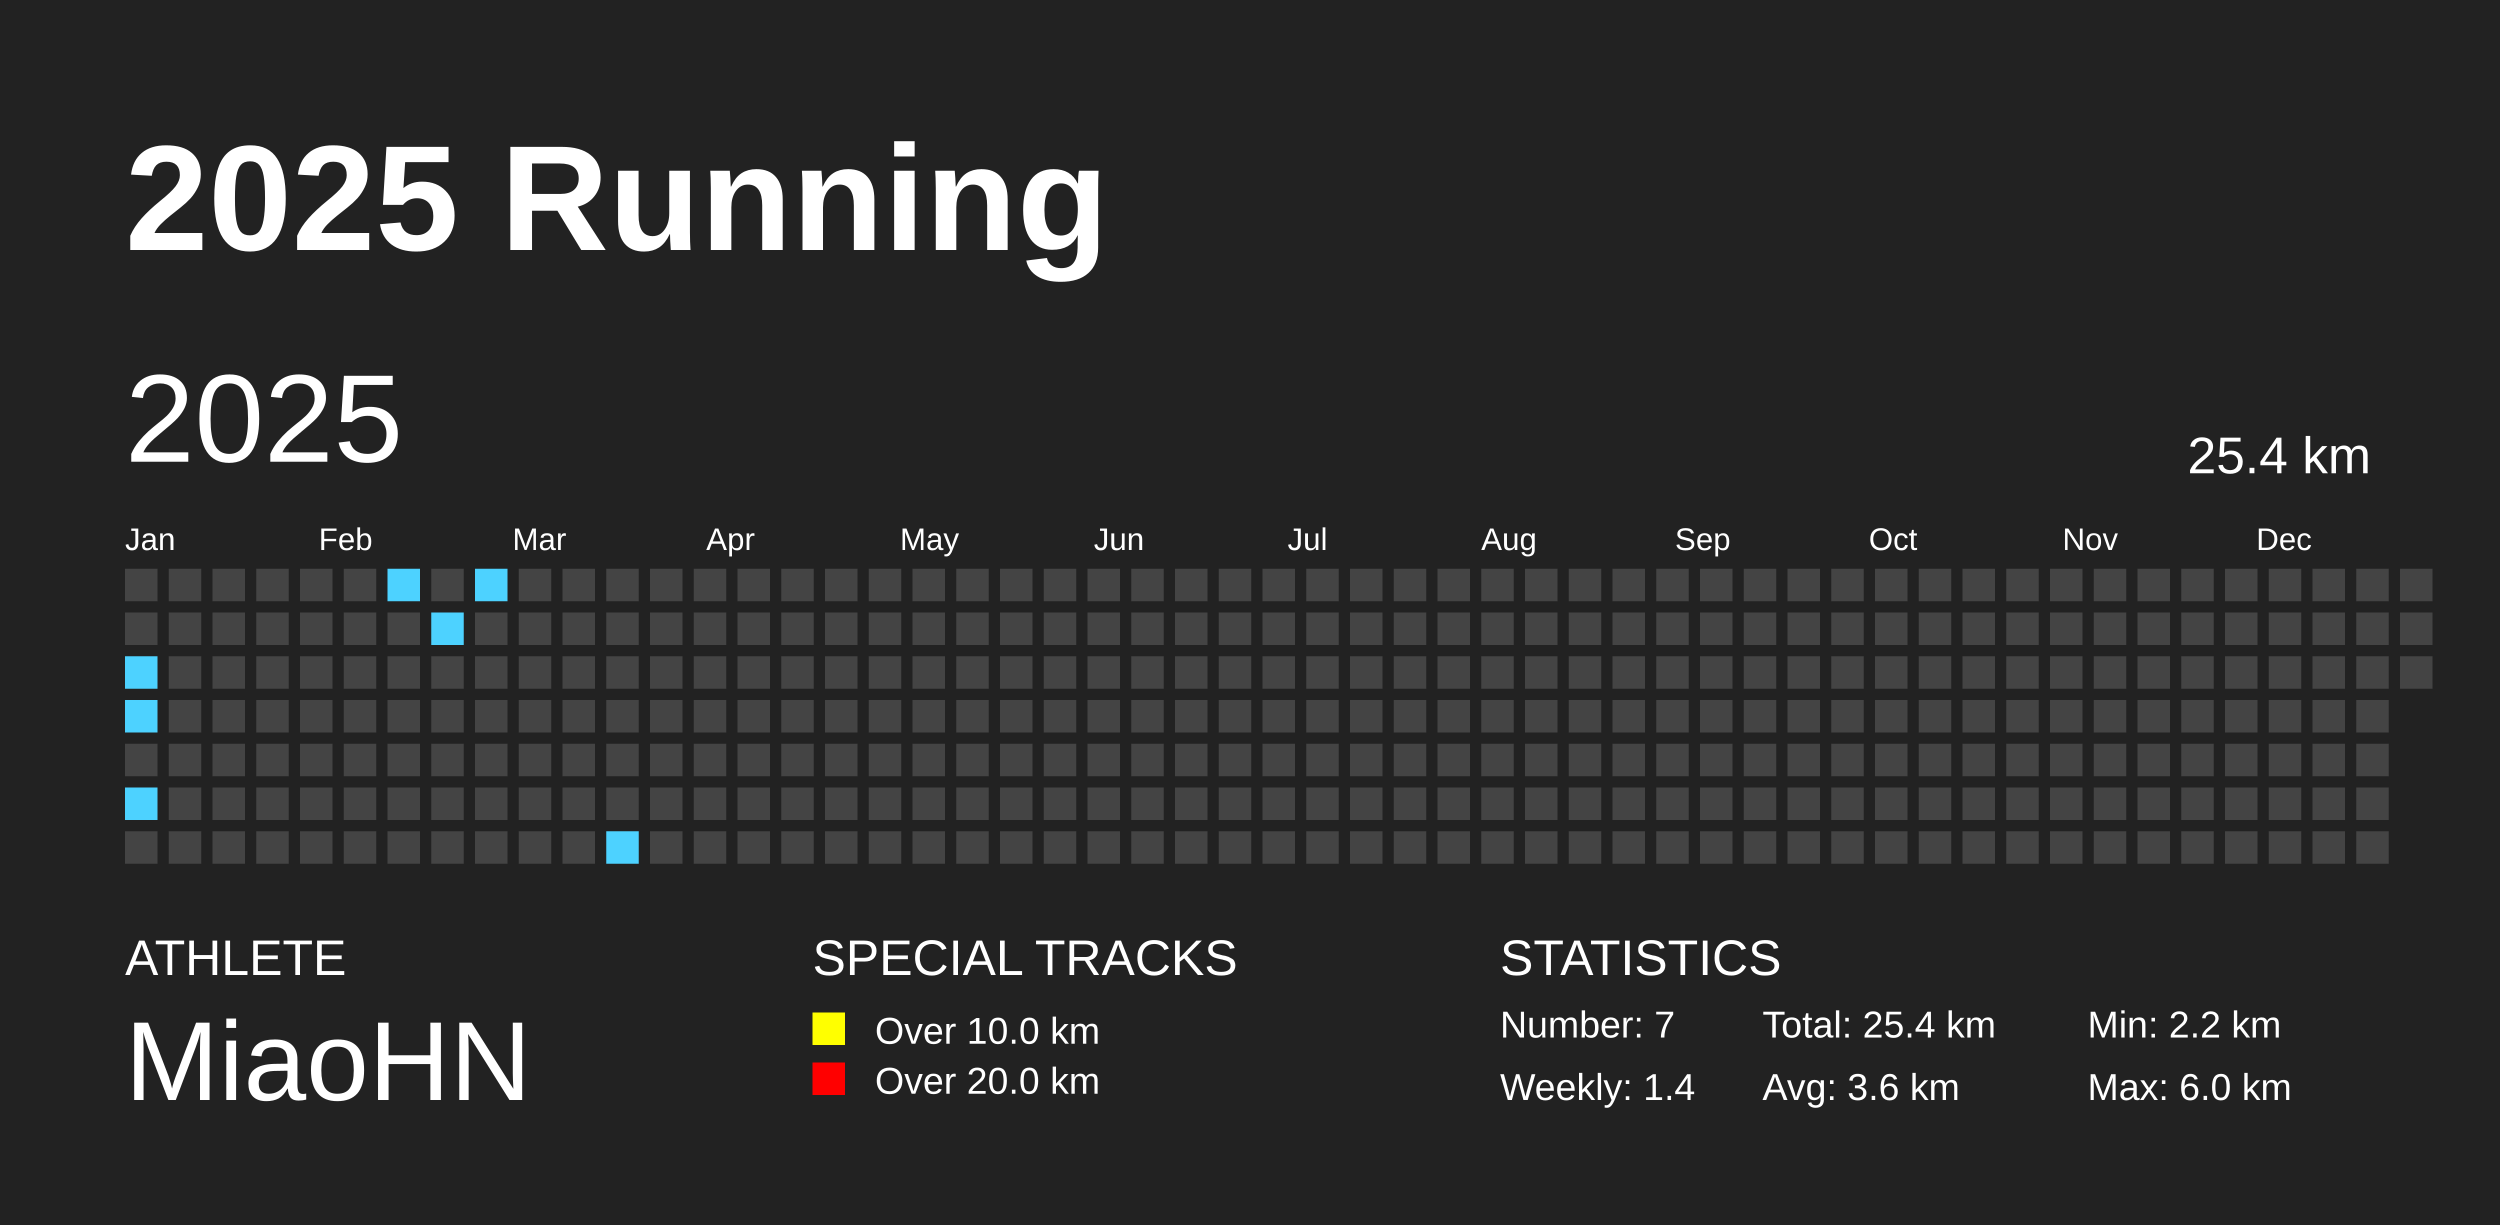
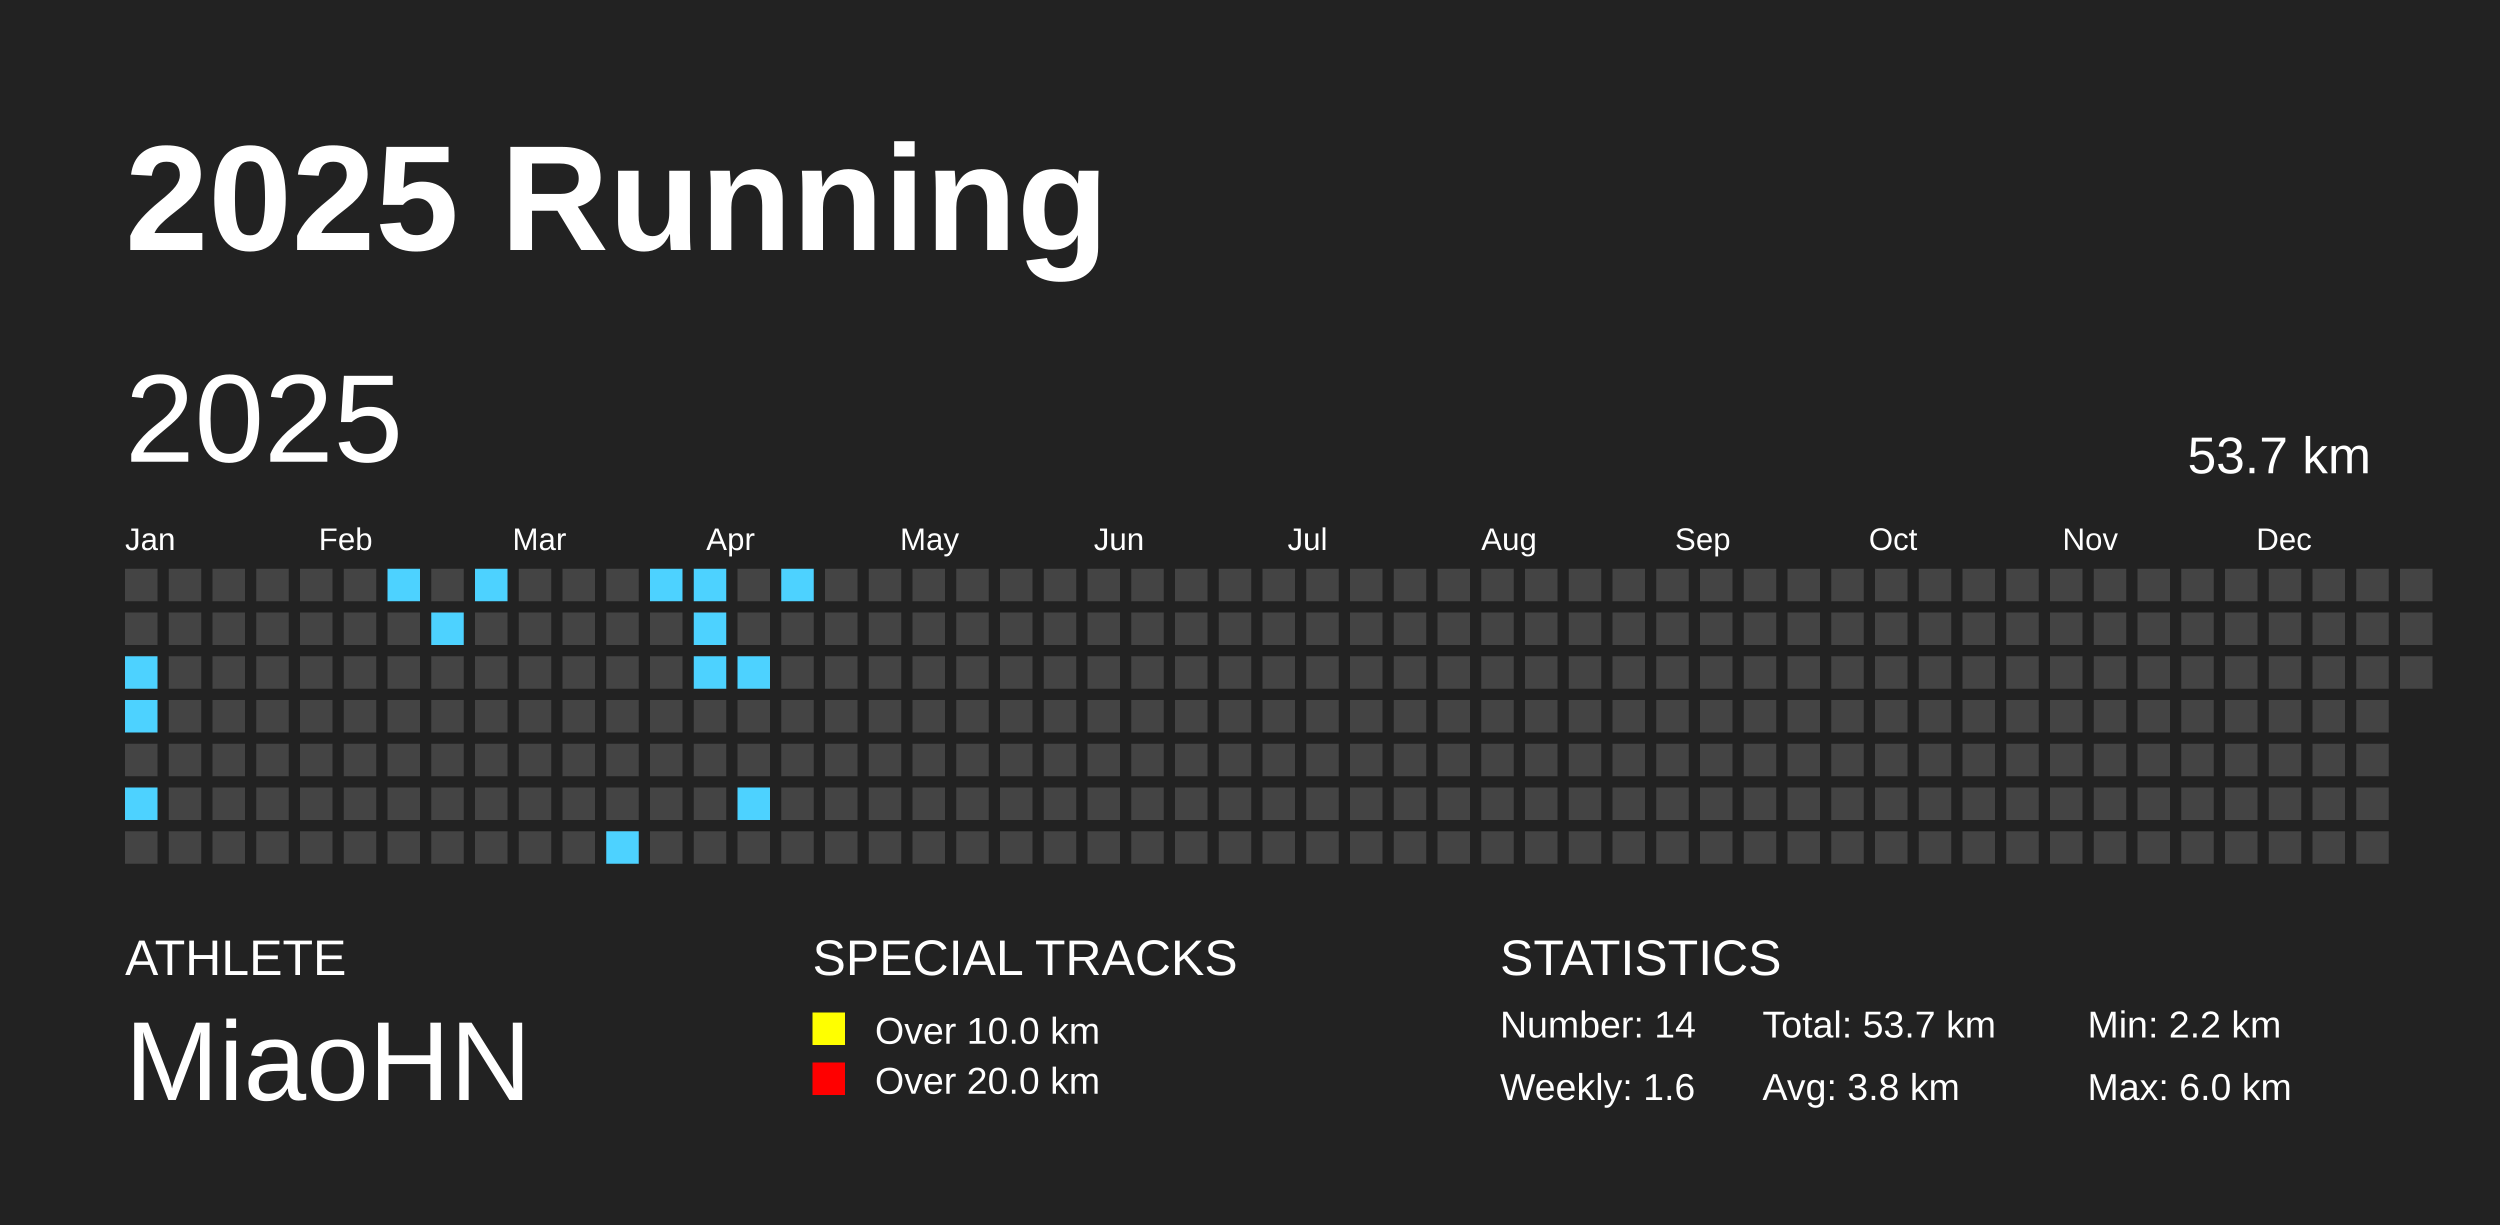
<svg xmlns="http://www.w3.org/2000/svg" baseProfile="full" height="98mm" version="1.1" viewBox="0,0,200,98" width="200mm">
  <defs />
  <rect fill="#222222" height="98" width="200" x="0" y="0" />
  <text fill="#FFFFFF" style="font-size:12px; font-family:Arial; font-weight:bold;" x="10" y="20">2025 Running</text>
  <text fill="#FFFFFF" style="font-size:4px; font-family:Arial" x="10" y="78">ATHLETE</text>
  <text fill="#FFFFFF" style="font-size:9px; font-family:Arial" x="10" y="88">MiaoHN</text>
  <text fill="#FFFFFF" style="font-size:4px; font-family:Arial" x="65" y="78">SPECIAL TRACKS</text>
  <rect fill="yellow" height="2.6" width="2.6" x="65" y="81" />
  <text fill="#FFFFFF" style="font-size:3px; font-family:Arial" x="70" y="83.5">Over 10.0 km</text>
  <rect fill="red" height="2.6" width="2.6" x="65" y="85" />
  <text fill="#FFFFFF" style="font-size:3px; font-family:Arial" x="70" y="87.5">Over 20.0 km</text>
  <text fill="#FFFFFF" style="font-size:4px; font-family:Arial" x="120" y="78">STATISTICS</text>
-   <text fill="#FFFFFF" style="font-size:3px; font-family:Arial" x="120" y="83">Number: 7</text>
-   <text fill="#FFFFFF" style="font-size:3px; font-family:Arial" x="120" y="88">Weekly: 1.4</text>
-   <text fill="#FFFFFF" style="font-size:3px; font-family:Arial" x="141" y="83">Total: 25.4 km</text>
-   <text fill="#FFFFFF" style="font-size:3px; font-family:Arial" x="141" y="88">Avg: 3.6 km</text>
+   <text fill="#FFFFFF" style="font-size:3px; font-family:Arial" x="120" y="83">Number: 14</text>
+   <text fill="#FFFFFF" style="font-size:3px; font-family:Arial" x="120" y="88">Weekly: 1.6</text>
+   <text fill="#FFFFFF" style="font-size:3px; font-family:Arial" x="141" y="83">Total: 53.7 km</text>
+   <text fill="#FFFFFF" style="font-size:3px; font-family:Arial" x="141" y="88">Avg: 3.8 km</text>
  <text fill="#FFFFFF" style="font-size:3px; font-family:Arial" x="167" y="83">Min: 2.2 km</text>
  <text fill="#FFFFFF" style="font-size:3px; font-family:Arial" x="167" y="88">Max: 6.0 km</text>
  <text dominant-baseline="hanging" fill="#FFFFFF" style="font-size:10.0px; font-family:Arial;" x="10" y="30">2025</text>
-   <text dominant-baseline="hanging" fill="#FFFFFF" style="font-size:4.125px; font-family:Arial;" x="175" y="35">25.4 km</text>
+   <text dominant-baseline="hanging" fill="#FFFFFF" style="font-size:4.125px; font-family:Arial;" x="175" y="35">53.7 km</text>
  <text fill="#FFFFFF" style="font-size:2.5px; font-family:Arial" x="10.0" y="44">Jan</text>
  <text fill="#FFFFFF" style="font-size:2.5px; font-family:Arial" x="25.5" y="44">Feb</text>
  <text fill="#FFFFFF" style="font-size:2.5px; font-family:Arial" x="41.0" y="44">Mar</text>
  <text fill="#FFFFFF" style="font-size:2.5px; font-family:Arial" x="56.5" y="44">Apr</text>
  <text fill="#FFFFFF" style="font-size:2.5px; font-family:Arial" x="72.0" y="44">May</text>
  <text fill="#FFFFFF" style="font-size:2.5px; font-family:Arial" x="87.5" y="44">Jun</text>
  <text fill="#FFFFFF" style="font-size:2.5px; font-family:Arial" x="103.0" y="44">Jul</text>
  <text fill="#FFFFFF" style="font-size:2.5px; font-family:Arial" x="118.5" y="44">Aug</text>
  <text fill="#FFFFFF" style="font-size:2.5px; font-family:Arial" x="134.0" y="44">Sep</text>
  <text fill="#FFFFFF" style="font-size:2.5px; font-family:Arial" x="149.5" y="44">Oct</text>
  <text fill="#FFFFFF" style="font-size:2.5px; font-family:Arial" x="165.0" y="44">Nov</text>
  <text fill="#FFFFFF" style="font-size:2.5px; font-family:Arial" x="180.5" y="44">Dec</text>
  <rect fill="#444444" height="2.6" width="2.6" x="10.0" y="45.5" />
  <rect fill="#444444" height="2.6" width="2.6" x="10.0" y="49.0" />
  <rect fill="#4dd2ff" height="2.6" width="2.6" x="10.0" y="52.5" />
  <rect fill="#4dd2ff" height="2.6" width="2.6" x="10.0" y="56.0" />
  <rect fill="#444444" height="2.6" width="2.6" x="10.0" y="59.5" />
  <rect fill="#4dd2ff" height="2.6" width="2.6" x="10.0" y="63.0" />
  <rect fill="#444444" height="2.6" width="2.6" x="10.0" y="66.5" />
  <rect fill="#444444" height="2.6" width="2.6" x="13.5" y="45.5" />
  <rect fill="#444444" height="2.6" width="2.6" x="13.5" y="49.0" />
  <rect fill="#444444" height="2.6" width="2.6" x="13.5" y="52.5" />
  <rect fill="#444444" height="2.6" width="2.6" x="13.5" y="56.0" />
  <rect fill="#444444" height="2.6" width="2.6" x="13.5" y="59.5" />
  <rect fill="#444444" height="2.6" width="2.6" x="13.5" y="63.0" />
  <rect fill="#444444" height="2.6" width="2.6" x="13.5" y="66.5" />
  <rect fill="#444444" height="2.6" width="2.6" x="17.0" y="45.5" />
  <rect fill="#444444" height="2.6" width="2.6" x="17.0" y="49.0" />
  <rect fill="#444444" height="2.6" width="2.6" x="17.0" y="52.5" />
  <rect fill="#444444" height="2.6" width="2.6" x="17.0" y="56.0" />
  <rect fill="#444444" height="2.6" width="2.6" x="17.0" y="59.5" />
  <rect fill="#444444" height="2.6" width="2.6" x="17.0" y="63.0" />
  <rect fill="#444444" height="2.6" width="2.6" x="17.0" y="66.5" />
  <rect fill="#444444" height="2.6" width="2.6" x="20.5" y="45.5" />
  <rect fill="#444444" height="2.6" width="2.6" x="20.5" y="49.0" />
  <rect fill="#444444" height="2.6" width="2.6" x="20.5" y="52.5" />
  <rect fill="#444444" height="2.6" width="2.6" x="20.5" y="56.0" />
  <rect fill="#444444" height="2.6" width="2.6" x="20.5" y="59.5" />
  <rect fill="#444444" height="2.6" width="2.6" x="20.5" y="63.0" />
  <rect fill="#444444" height="2.6" width="2.6" x="20.5" y="66.5" />
  <rect fill="#444444" height="2.6" width="2.6" x="24.0" y="45.5" />
  <rect fill="#444444" height="2.6" width="2.6" x="24.0" y="49.0" />
  <rect fill="#444444" height="2.6" width="2.6" x="24.0" y="52.5" />
  <rect fill="#444444" height="2.6" width="2.6" x="24.0" y="56.0" />
  <rect fill="#444444" height="2.6" width="2.6" x="24.0" y="59.5" />
  <rect fill="#444444" height="2.6" width="2.6" x="24.0" y="63.0" />
  <rect fill="#444444" height="2.6" width="2.6" x="24.0" y="66.5" />
  <rect fill="#444444" height="2.6" width="2.6" x="27.5" y="45.5" />
  <rect fill="#444444" height="2.6" width="2.6" x="27.5" y="49.0" />
  <rect fill="#444444" height="2.6" width="2.6" x="27.5" y="52.5" />
  <rect fill="#444444" height="2.6" width="2.6" x="27.5" y="56.0" />
  <rect fill="#444444" height="2.6" width="2.6" x="27.5" y="59.5" />
  <rect fill="#444444" height="2.6" width="2.6" x="27.5" y="63.0" />
  <rect fill="#444444" height="2.6" width="2.6" x="27.5" y="66.5" />
  <rect fill="#4dd2ff" height="2.6" width="2.6" x="31.0" y="45.5" />
  <rect fill="#444444" height="2.6" width="2.6" x="31.0" y="49.0" />
  <rect fill="#444444" height="2.6" width="2.6" x="31.0" y="52.5" />
  <rect fill="#444444" height="2.6" width="2.6" x="31.0" y="56.0" />
  <rect fill="#444444" height="2.6" width="2.6" x="31.0" y="59.5" />
  <rect fill="#444444" height="2.6" width="2.6" x="31.0" y="63.0" />
  <rect fill="#444444" height="2.6" width="2.6" x="31.0" y="66.5" />
  <rect fill="#444444" height="2.6" width="2.6" x="34.5" y="45.5" />
  <rect fill="#4dd2ff" height="2.6" width="2.6" x="34.5" y="49.0" />
  <rect fill="#444444" height="2.6" width="2.6" x="34.5" y="52.5" />
  <rect fill="#444444" height="2.6" width="2.6" x="34.5" y="56.0" />
  <rect fill="#444444" height="2.6" width="2.6" x="34.5" y="59.5" />
  <rect fill="#444444" height="2.6" width="2.6" x="34.5" y="63.0" />
  <rect fill="#444444" height="2.6" width="2.6" x="34.5" y="66.5" />
  <rect fill="#4dd2ff" height="2.6" width="2.6" x="38.0" y="45.5" />
  <rect fill="#444444" height="2.6" width="2.6" x="38.0" y="49.0" />
  <rect fill="#444444" height="2.6" width="2.6" x="38.0" y="52.5" />
  <rect fill="#444444" height="2.6" width="2.6" x="38.0" y="56.0" />
  <rect fill="#444444" height="2.6" width="2.6" x="38.0" y="59.5" />
  <rect fill="#444444" height="2.6" width="2.6" x="38.0" y="63.0" />
  <rect fill="#444444" height="2.6" width="2.6" x="38.0" y="66.5" />
  <rect fill="#444444" height="2.6" width="2.6" x="41.5" y="45.5" />
  <rect fill="#444444" height="2.6" width="2.6" x="41.5" y="49.0" />
  <rect fill="#444444" height="2.6" width="2.6" x="41.5" y="52.5" />
  <rect fill="#444444" height="2.6" width="2.6" x="41.5" y="56.0" />
  <rect fill="#444444" height="2.6" width="2.6" x="41.5" y="59.5" />
  <rect fill="#444444" height="2.6" width="2.6" x="41.5" y="63.0" />
  <rect fill="#444444" height="2.6" width="2.6" x="41.5" y="66.5" />
  <rect fill="#444444" height="2.6" width="2.6" x="45.0" y="45.5" />
  <rect fill="#444444" height="2.6" width="2.6" x="45.0" y="49.0" />
  <rect fill="#444444" height="2.6" width="2.6" x="45.0" y="52.5" />
  <rect fill="#444444" height="2.6" width="2.6" x="45.0" y="56.0" />
  <rect fill="#444444" height="2.6" width="2.6" x="45.0" y="59.5" />
  <rect fill="#444444" height="2.6" width="2.6" x="45.0" y="63.0" />
  <rect fill="#444444" height="2.6" width="2.6" x="45.0" y="66.5" />
  <rect fill="#444444" height="2.6" width="2.6" x="48.5" y="45.5" />
  <rect fill="#444444" height="2.6" width="2.6" x="48.5" y="49.0" />
  <rect fill="#444444" height="2.6" width="2.6" x="48.5" y="52.5" />
  <rect fill="#444444" height="2.6" width="2.6" x="48.5" y="56.0" />
  <rect fill="#444444" height="2.6" width="2.6" x="48.5" y="59.5" />
  <rect fill="#444444" height="2.6" width="2.6" x="48.5" y="63.0" />
  <rect fill="#4dd2ff" height="2.6" width="2.6" x="48.5" y="66.5" />
-   <rect fill="#444444" height="2.6" width="2.6" x="52.0" y="45.5" />
+   <rect fill="#4dd2ff" height="2.6" width="2.6" x="52.0" y="45.5" />
  <rect fill="#444444" height="2.6" width="2.6" x="52.0" y="49.0" />
  <rect fill="#444444" height="2.6" width="2.6" x="52.0" y="52.5" />
  <rect fill="#444444" height="2.6" width="2.6" x="52.0" y="56.0" />
  <rect fill="#444444" height="2.6" width="2.6" x="52.0" y="59.5" />
  <rect fill="#444444" height="2.6" width="2.6" x="52.0" y="63.0" />
  <rect fill="#444444" height="2.6" width="2.6" x="52.0" y="66.5" />
-   <rect fill="#444444" height="2.6" width="2.6" x="55.5" y="45.5" />
-   <rect fill="#444444" height="2.6" width="2.6" x="55.5" y="49.0" />
-   <rect fill="#444444" height="2.6" width="2.6" x="55.5" y="52.5" />
+   <rect fill="#4dd2ff" height="2.6" width="2.6" x="55.5" y="45.5" />
+   <rect fill="#4dd2ff" height="2.6" width="2.6" x="55.5" y="49.0" />
+   <rect fill="#4dd2ff" height="2.6" width="2.6" x="55.5" y="52.5" />
  <rect fill="#444444" height="2.6" width="2.6" x="55.5" y="56.0" />
  <rect fill="#444444" height="2.6" width="2.6" x="55.5" y="59.5" />
  <rect fill="#444444" height="2.6" width="2.6" x="55.5" y="63.0" />
  <rect fill="#444444" height="2.6" width="2.6" x="55.5" y="66.5" />
  <rect fill="#444444" height="2.6" width="2.6" x="59.0" y="45.5" />
  <rect fill="#444444" height="2.6" width="2.6" x="59.0" y="49.0" />
-   <rect fill="#444444" height="2.6" width="2.6" x="59.0" y="52.5" />
+   <rect fill="#4dd2ff" height="2.6" width="2.6" x="59.0" y="52.5" />
  <rect fill="#444444" height="2.6" width="2.6" x="59.0" y="56.0" />
  <rect fill="#444444" height="2.6" width="2.6" x="59.0" y="59.5" />
-   <rect fill="#444444" height="2.6" width="2.6" x="59.0" y="63.0" />
+   <rect fill="#4dd2ff" height="2.6" width="2.6" x="59.0" y="63.0" />
  <rect fill="#444444" height="2.6" width="2.6" x="59.0" y="66.5" />
-   <rect fill="#444444" height="2.6" width="2.6" x="62.5" y="45.5" />
+   <rect fill="#4dd2ff" height="2.6" width="2.6" x="62.5" y="45.5" />
  <rect fill="#444444" height="2.6" width="2.6" x="62.5" y="49.0" />
  <rect fill="#444444" height="2.6" width="2.6" x="62.5" y="52.5" />
  <rect fill="#444444" height="2.6" width="2.6" x="62.5" y="56.0" />
  <rect fill="#444444" height="2.6" width="2.6" x="62.5" y="59.5" />
  <rect fill="#444444" height="2.6" width="2.6" x="62.5" y="63.0" />
  <rect fill="#444444" height="2.6" width="2.6" x="62.5" y="66.5" />
  <rect fill="#444444" height="2.6" width="2.6" x="66.0" y="45.5" />
  <rect fill="#444444" height="2.6" width="2.6" x="66.0" y="49.0" />
  <rect fill="#444444" height="2.6" width="2.6" x="66.0" y="52.5" />
  <rect fill="#444444" height="2.6" width="2.6" x="66.0" y="56.0" />
  <rect fill="#444444" height="2.6" width="2.6" x="66.0" y="59.5" />
  <rect fill="#444444" height="2.6" width="2.6" x="66.0" y="63.0" />
  <rect fill="#444444" height="2.6" width="2.6" x="66.0" y="66.5" />
  <rect fill="#444444" height="2.6" width="2.6" x="69.5" y="45.5" />
  <rect fill="#444444" height="2.6" width="2.6" x="69.5" y="49.0" />
  <rect fill="#444444" height="2.6" width="2.6" x="69.5" y="52.5" />
  <rect fill="#444444" height="2.6" width="2.6" x="69.5" y="56.0" />
  <rect fill="#444444" height="2.6" width="2.6" x="69.5" y="59.5" />
  <rect fill="#444444" height="2.6" width="2.6" x="69.5" y="63.0" />
  <rect fill="#444444" height="2.6" width="2.6" x="69.5" y="66.5" />
  <rect fill="#444444" height="2.6" width="2.6" x="73.0" y="45.5" />
  <rect fill="#444444" height="2.6" width="2.6" x="73.0" y="49.0" />
  <rect fill="#444444" height="2.6" width="2.6" x="73.0" y="52.5" />
  <rect fill="#444444" height="2.6" width="2.6" x="73.0" y="56.0" />
  <rect fill="#444444" height="2.6" width="2.6" x="73.0" y="59.5" />
  <rect fill="#444444" height="2.6" width="2.6" x="73.0" y="63.0" />
  <rect fill="#444444" height="2.6" width="2.6" x="73.0" y="66.5" />
  <rect fill="#444444" height="2.6" width="2.6" x="76.5" y="45.5" />
  <rect fill="#444444" height="2.6" width="2.6" x="76.5" y="49.0" />
  <rect fill="#444444" height="2.6" width="2.6" x="76.5" y="52.5" />
  <rect fill="#444444" height="2.6" width="2.6" x="76.5" y="56.0" />
  <rect fill="#444444" height="2.6" width="2.6" x="76.5" y="59.5" />
  <rect fill="#444444" height="2.6" width="2.6" x="76.5" y="63.0" />
  <rect fill="#444444" height="2.6" width="2.6" x="76.5" y="66.5" />
  <rect fill="#444444" height="2.6" width="2.6" x="80.0" y="45.5" />
  <rect fill="#444444" height="2.6" width="2.6" x="80.0" y="49.0" />
  <rect fill="#444444" height="2.6" width="2.6" x="80.0" y="52.5" />
  <rect fill="#444444" height="2.6" width="2.6" x="80.0" y="56.0" />
  <rect fill="#444444" height="2.6" width="2.6" x="80.0" y="59.5" />
  <rect fill="#444444" height="2.6" width="2.6" x="80.0" y="63.0" />
  <rect fill="#444444" height="2.6" width="2.6" x="80.0" y="66.5" />
  <rect fill="#444444" height="2.6" width="2.6" x="83.5" y="45.5" />
  <rect fill="#444444" height="2.6" width="2.6" x="83.5" y="49.0" />
  <rect fill="#444444" height="2.6" width="2.6" x="83.5" y="52.5" />
  <rect fill="#444444" height="2.6" width="2.6" x="83.5" y="56.0" />
  <rect fill="#444444" height="2.6" width="2.6" x="83.5" y="59.5" />
  <rect fill="#444444" height="2.6" width="2.6" x="83.5" y="63.0" />
  <rect fill="#444444" height="2.6" width="2.6" x="83.5" y="66.5" />
  <rect fill="#444444" height="2.6" width="2.6" x="87.0" y="45.5" />
  <rect fill="#444444" height="2.6" width="2.6" x="87.0" y="49.0" />
  <rect fill="#444444" height="2.6" width="2.6" x="87.0" y="52.5" />
  <rect fill="#444444" height="2.6" width="2.6" x="87.0" y="56.0" />
  <rect fill="#444444" height="2.6" width="2.6" x="87.0" y="59.5" />
  <rect fill="#444444" height="2.6" width="2.6" x="87.0" y="63.0" />
  <rect fill="#444444" height="2.6" width="2.6" x="87.0" y="66.5" />
  <rect fill="#444444" height="2.6" width="2.6" x="90.5" y="45.5" />
  <rect fill="#444444" height="2.6" width="2.6" x="90.5" y="49.0" />
  <rect fill="#444444" height="2.6" width="2.6" x="90.5" y="52.5" />
  <rect fill="#444444" height="2.6" width="2.6" x="90.5" y="56.0" />
  <rect fill="#444444" height="2.6" width="2.6" x="90.5" y="59.5" />
  <rect fill="#444444" height="2.6" width="2.6" x="90.5" y="63.0" />
  <rect fill="#444444" height="2.6" width="2.6" x="90.5" y="66.5" />
  <rect fill="#444444" height="2.6" width="2.6" x="94.0" y="45.5" />
  <rect fill="#444444" height="2.6" width="2.6" x="94.0" y="49.0" />
  <rect fill="#444444" height="2.6" width="2.6" x="94.0" y="52.5" />
  <rect fill="#444444" height="2.6" width="2.6" x="94.0" y="56.0" />
  <rect fill="#444444" height="2.6" width="2.6" x="94.0" y="59.5" />
  <rect fill="#444444" height="2.6" width="2.6" x="94.0" y="63.0" />
  <rect fill="#444444" height="2.6" width="2.6" x="94.0" y="66.5" />
  <rect fill="#444444" height="2.6" width="2.6" x="97.5" y="45.5" />
  <rect fill="#444444" height="2.6" width="2.6" x="97.5" y="49.0" />
  <rect fill="#444444" height="2.6" width="2.6" x="97.5" y="52.5" />
  <rect fill="#444444" height="2.6" width="2.6" x="97.5" y="56.0" />
  <rect fill="#444444" height="2.6" width="2.6" x="97.5" y="59.5" />
  <rect fill="#444444" height="2.6" width="2.6" x="97.5" y="63.0" />
  <rect fill="#444444" height="2.6" width="2.6" x="97.5" y="66.5" />
  <rect fill="#444444" height="2.6" width="2.6" x="101.0" y="45.5" />
  <rect fill="#444444" height="2.6" width="2.6" x="101.0" y="49.0" />
  <rect fill="#444444" height="2.6" width="2.6" x="101.0" y="52.5" />
  <rect fill="#444444" height="2.6" width="2.6" x="101.0" y="56.0" />
  <rect fill="#444444" height="2.6" width="2.6" x="101.0" y="59.5" />
  <rect fill="#444444" height="2.6" width="2.6" x="101.0" y="63.0" />
  <rect fill="#444444" height="2.6" width="2.6" x="101.0" y="66.5" />
  <rect fill="#444444" height="2.6" width="2.6" x="104.5" y="45.5" />
  <rect fill="#444444" height="2.6" width="2.6" x="104.5" y="49.0" />
  <rect fill="#444444" height="2.6" width="2.6" x="104.5" y="52.5" />
  <rect fill="#444444" height="2.6" width="2.6" x="104.5" y="56.0" />
  <rect fill="#444444" height="2.6" width="2.6" x="104.5" y="59.5" />
  <rect fill="#444444" height="2.6" width="2.6" x="104.5" y="63.0" />
  <rect fill="#444444" height="2.6" width="2.6" x="104.5" y="66.5" />
  <rect fill="#444444" height="2.6" width="2.6" x="108.0" y="45.5" />
  <rect fill="#444444" height="2.6" width="2.6" x="108.0" y="49.0" />
  <rect fill="#444444" height="2.6" width="2.6" x="108.0" y="52.5" />
  <rect fill="#444444" height="2.6" width="2.6" x="108.0" y="56.0" />
  <rect fill="#444444" height="2.6" width="2.6" x="108.0" y="59.5" />
  <rect fill="#444444" height="2.6" width="2.6" x="108.0" y="63.0" />
  <rect fill="#444444" height="2.6" width="2.6" x="108.0" y="66.5" />
  <rect fill="#444444" height="2.6" width="2.6" x="111.5" y="45.5" />
  <rect fill="#444444" height="2.6" width="2.6" x="111.5" y="49.0" />
  <rect fill="#444444" height="2.6" width="2.6" x="111.5" y="52.5" />
  <rect fill="#444444" height="2.6" width="2.6" x="111.5" y="56.0" />
  <rect fill="#444444" height="2.6" width="2.6" x="111.5" y="59.5" />
  <rect fill="#444444" height="2.6" width="2.6" x="111.5" y="63.0" />
  <rect fill="#444444" height="2.6" width="2.6" x="111.5" y="66.5" />
  <rect fill="#444444" height="2.6" width="2.6" x="115.0" y="45.5" />
  <rect fill="#444444" height="2.6" width="2.6" x="115.0" y="49.0" />
  <rect fill="#444444" height="2.6" width="2.6" x="115.0" y="52.5" />
  <rect fill="#444444" height="2.6" width="2.6" x="115.0" y="56.0" />
  <rect fill="#444444" height="2.6" width="2.6" x="115.0" y="59.5" />
  <rect fill="#444444" height="2.6" width="2.6" x="115.0" y="63.0" />
  <rect fill="#444444" height="2.6" width="2.6" x="115.0" y="66.5" />
  <rect fill="#444444" height="2.6" width="2.6" x="118.5" y="45.5" />
  <rect fill="#444444" height="2.6" width="2.6" x="118.5" y="49.0" />
  <rect fill="#444444" height="2.6" width="2.6" x="118.5" y="52.5" />
  <rect fill="#444444" height="2.6" width="2.6" x="118.5" y="56.0" />
  <rect fill="#444444" height="2.6" width="2.6" x="118.5" y="59.5" />
  <rect fill="#444444" height="2.6" width="2.6" x="118.5" y="63.0" />
  <rect fill="#444444" height="2.6" width="2.6" x="118.5" y="66.5" />
  <rect fill="#444444" height="2.6" width="2.6" x="122.0" y="45.5" />
  <rect fill="#444444" height="2.6" width="2.6" x="122.0" y="49.0" />
  <rect fill="#444444" height="2.6" width="2.6" x="122.0" y="52.5" />
  <rect fill="#444444" height="2.6" width="2.6" x="122.0" y="56.0" />
  <rect fill="#444444" height="2.6" width="2.6" x="122.0" y="59.5" />
  <rect fill="#444444" height="2.6" width="2.6" x="122.0" y="63.0" />
  <rect fill="#444444" height="2.6" width="2.6" x="122.0" y="66.5" />
  <rect fill="#444444" height="2.6" width="2.6" x="125.5" y="45.5" />
  <rect fill="#444444" height="2.6" width="2.6" x="125.5" y="49.0" />
  <rect fill="#444444" height="2.6" width="2.6" x="125.5" y="52.5" />
  <rect fill="#444444" height="2.6" width="2.6" x="125.5" y="56.0" />
  <rect fill="#444444" height="2.6" width="2.6" x="125.5" y="59.5" />
  <rect fill="#444444" height="2.6" width="2.6" x="125.5" y="63.0" />
  <rect fill="#444444" height="2.6" width="2.6" x="125.5" y="66.5" />
  <rect fill="#444444" height="2.6" width="2.6" x="129.0" y="45.5" />
  <rect fill="#444444" height="2.6" width="2.6" x="129.0" y="49.0" />
  <rect fill="#444444" height="2.6" width="2.6" x="129.0" y="52.5" />
  <rect fill="#444444" height="2.6" width="2.6" x="129.0" y="56.0" />
  <rect fill="#444444" height="2.6" width="2.6" x="129.0" y="59.5" />
  <rect fill="#444444" height="2.6" width="2.6" x="129.0" y="63.0" />
  <rect fill="#444444" height="2.6" width="2.6" x="129.0" y="66.5" />
  <rect fill="#444444" height="2.6" width="2.6" x="132.5" y="45.5" />
  <rect fill="#444444" height="2.6" width="2.6" x="132.5" y="49.0" />
  <rect fill="#444444" height="2.6" width="2.6" x="132.5" y="52.5" />
  <rect fill="#444444" height="2.6" width="2.6" x="132.5" y="56.0" />
  <rect fill="#444444" height="2.6" width="2.6" x="132.5" y="59.5" />
  <rect fill="#444444" height="2.6" width="2.6" x="132.5" y="63.0" />
  <rect fill="#444444" height="2.6" width="2.6" x="132.5" y="66.5" />
  <rect fill="#444444" height="2.6" width="2.6" x="136.0" y="45.5" />
  <rect fill="#444444" height="2.6" width="2.6" x="136.0" y="49.0" />
  <rect fill="#444444" height="2.6" width="2.6" x="136.0" y="52.5" />
  <rect fill="#444444" height="2.6" width="2.6" x="136.0" y="56.0" />
  <rect fill="#444444" height="2.6" width="2.6" x="136.0" y="59.5" />
  <rect fill="#444444" height="2.6" width="2.6" x="136.0" y="63.0" />
  <rect fill="#444444" height="2.6" width="2.6" x="136.0" y="66.5" />
  <rect fill="#444444" height="2.6" width="2.6" x="139.5" y="45.5" />
  <rect fill="#444444" height="2.6" width="2.6" x="139.5" y="49.0" />
  <rect fill="#444444" height="2.6" width="2.6" x="139.5" y="52.5" />
  <rect fill="#444444" height="2.6" width="2.6" x="139.5" y="56.0" />
  <rect fill="#444444" height="2.6" width="2.6" x="139.5" y="59.5" />
  <rect fill="#444444" height="2.6" width="2.6" x="139.5" y="63.0" />
  <rect fill="#444444" height="2.6" width="2.6" x="139.5" y="66.5" />
  <rect fill="#444444" height="2.6" width="2.6" x="143.0" y="45.5" />
  <rect fill="#444444" height="2.6" width="2.6" x="143.0" y="49.0" />
  <rect fill="#444444" height="2.6" width="2.6" x="143.0" y="52.5" />
  <rect fill="#444444" height="2.6" width="2.6" x="143.0" y="56.0" />
  <rect fill="#444444" height="2.6" width="2.6" x="143.0" y="59.5" />
  <rect fill="#444444" height="2.6" width="2.6" x="143.0" y="63.0" />
  <rect fill="#444444" height="2.6" width="2.6" x="143.0" y="66.5" />
  <rect fill="#444444" height="2.6" width="2.6" x="146.5" y="45.5" />
  <rect fill="#444444" height="2.6" width="2.6" x="146.5" y="49.0" />
  <rect fill="#444444" height="2.6" width="2.6" x="146.5" y="52.5" />
  <rect fill="#444444" height="2.6" width="2.6" x="146.5" y="56.0" />
  <rect fill="#444444" height="2.6" width="2.6" x="146.5" y="59.5" />
  <rect fill="#444444" height="2.6" width="2.6" x="146.5" y="63.0" />
  <rect fill="#444444" height="2.6" width="2.6" x="146.5" y="66.5" />
  <rect fill="#444444" height="2.6" width="2.6" x="150.0" y="45.5" />
  <rect fill="#444444" height="2.6" width="2.6" x="150.0" y="49.0" />
  <rect fill="#444444" height="2.6" width="2.6" x="150.0" y="52.5" />
  <rect fill="#444444" height="2.6" width="2.6" x="150.0" y="56.0" />
  <rect fill="#444444" height="2.6" width="2.6" x="150.0" y="59.5" />
  <rect fill="#444444" height="2.6" width="2.6" x="150.0" y="63.0" />
  <rect fill="#444444" height="2.6" width="2.6" x="150.0" y="66.5" />
  <rect fill="#444444" height="2.6" width="2.6" x="153.5" y="45.5" />
  <rect fill="#444444" height="2.6" width="2.6" x="153.5" y="49.0" />
  <rect fill="#444444" height="2.6" width="2.6" x="153.5" y="52.5" />
  <rect fill="#444444" height="2.6" width="2.6" x="153.5" y="56.0" />
  <rect fill="#444444" height="2.6" width="2.6" x="153.5" y="59.5" />
  <rect fill="#444444" height="2.6" width="2.6" x="153.5" y="63.0" />
  <rect fill="#444444" height="2.6" width="2.6" x="153.5" y="66.5" />
  <rect fill="#444444" height="2.6" width="2.6" x="157.0" y="45.5" />
  <rect fill="#444444" height="2.6" width="2.6" x="157.0" y="49.0" />
  <rect fill="#444444" height="2.6" width="2.6" x="157.0" y="52.5" />
  <rect fill="#444444" height="2.6" width="2.6" x="157.0" y="56.0" />
  <rect fill="#444444" height="2.6" width="2.6" x="157.0" y="59.5" />
  <rect fill="#444444" height="2.6" width="2.6" x="157.0" y="63.0" />
  <rect fill="#444444" height="2.6" width="2.6" x="157.0" y="66.5" />
  <rect fill="#444444" height="2.6" width="2.6" x="160.5" y="45.5" />
  <rect fill="#444444" height="2.6" width="2.6" x="160.5" y="49.0" />
  <rect fill="#444444" height="2.6" width="2.6" x="160.5" y="52.5" />
  <rect fill="#444444" height="2.6" width="2.6" x="160.5" y="56.0" />
  <rect fill="#444444" height="2.6" width="2.6" x="160.5" y="59.5" />
  <rect fill="#444444" height="2.6" width="2.6" x="160.5" y="63.0" />
  <rect fill="#444444" height="2.6" width="2.6" x="160.5" y="66.5" />
  <rect fill="#444444" height="2.6" width="2.6" x="164.0" y="45.5" />
  <rect fill="#444444" height="2.6" width="2.6" x="164.0" y="49.0" />
  <rect fill="#444444" height="2.6" width="2.6" x="164.0" y="52.5" />
  <rect fill="#444444" height="2.6" width="2.6" x="164.0" y="56.0" />
  <rect fill="#444444" height="2.6" width="2.6" x="164.0" y="59.5" />
  <rect fill="#444444" height="2.6" width="2.6" x="164.0" y="63.0" />
  <rect fill="#444444" height="2.6" width="2.6" x="164.0" y="66.5" />
  <rect fill="#444444" height="2.6" width="2.6" x="167.5" y="45.5" />
  <rect fill="#444444" height="2.6" width="2.6" x="167.5" y="49.0" />
  <rect fill="#444444" height="2.6" width="2.6" x="167.5" y="52.5" />
  <rect fill="#444444" height="2.6" width="2.6" x="167.5" y="56.0" />
  <rect fill="#444444" height="2.6" width="2.6" x="167.5" y="59.5" />
  <rect fill="#444444" height="2.6" width="2.6" x="167.5" y="63.0" />
  <rect fill="#444444" height="2.6" width="2.6" x="167.5" y="66.5" />
  <rect fill="#444444" height="2.6" width="2.6" x="171.0" y="45.5" />
  <rect fill="#444444" height="2.6" width="2.6" x="171.0" y="49.0" />
  <rect fill="#444444" height="2.6" width="2.6" x="171.0" y="52.5" />
  <rect fill="#444444" height="2.6" width="2.6" x="171.0" y="56.0" />
  <rect fill="#444444" height="2.6" width="2.6" x="171.0" y="59.5" />
  <rect fill="#444444" height="2.6" width="2.6" x="171.0" y="63.0" />
  <rect fill="#444444" height="2.6" width="2.6" x="171.0" y="66.5" />
  <rect fill="#444444" height="2.6" width="2.6" x="174.5" y="45.5" />
  <rect fill="#444444" height="2.6" width="2.6" x="174.5" y="49.0" />
  <rect fill="#444444" height="2.6" width="2.6" x="174.5" y="52.5" />
  <rect fill="#444444" height="2.6" width="2.6" x="174.5" y="56.0" />
  <rect fill="#444444" height="2.6" width="2.6" x="174.5" y="59.5" />
  <rect fill="#444444" height="2.6" width="2.6" x="174.5" y="63.0" />
  <rect fill="#444444" height="2.6" width="2.6" x="174.5" y="66.5" />
  <rect fill="#444444" height="2.6" width="2.6" x="178.0" y="45.5" />
  <rect fill="#444444" height="2.6" width="2.6" x="178.0" y="49.0" />
  <rect fill="#444444" height="2.6" width="2.6" x="178.0" y="52.5" />
  <rect fill="#444444" height="2.6" width="2.6" x="178.0" y="56.0" />
  <rect fill="#444444" height="2.6" width="2.6" x="178.0" y="59.5" />
  <rect fill="#444444" height="2.6" width="2.6" x="178.0" y="63.0" />
  <rect fill="#444444" height="2.6" width="2.6" x="178.0" y="66.5" />
  <rect fill="#444444" height="2.6" width="2.6" x="181.5" y="45.5" />
  <rect fill="#444444" height="2.6" width="2.6" x="181.5" y="49.0" />
  <rect fill="#444444" height="2.6" width="2.6" x="181.5" y="52.5" />
  <rect fill="#444444" height="2.6" width="2.6" x="181.5" y="56.0" />
  <rect fill="#444444" height="2.6" width="2.6" x="181.5" y="59.5" />
  <rect fill="#444444" height="2.6" width="2.6" x="181.5" y="63.0" />
  <rect fill="#444444" height="2.6" width="2.6" x="181.5" y="66.5" />
  <rect fill="#444444" height="2.6" width="2.6" x="185.0" y="45.5" />
  <rect fill="#444444" height="2.6" width="2.6" x="185.0" y="49.0" />
  <rect fill="#444444" height="2.6" width="2.6" x="185.0" y="52.5" />
  <rect fill="#444444" height="2.6" width="2.6" x="185.0" y="56.0" />
  <rect fill="#444444" height="2.6" width="2.6" x="185.0" y="59.5" />
  <rect fill="#444444" height="2.6" width="2.6" x="185.0" y="63.0" />
  <rect fill="#444444" height="2.6" width="2.6" x="185.0" y="66.5" />
  <rect fill="#444444" height="2.6" width="2.6" x="188.5" y="45.5" />
  <rect fill="#444444" height="2.6" width="2.6" x="188.5" y="49.0" />
  <rect fill="#444444" height="2.6" width="2.6" x="188.5" y="52.5" />
  <rect fill="#444444" height="2.6" width="2.6" x="188.5" y="56.0" />
  <rect fill="#444444" height="2.6" width="2.6" x="188.5" y="59.5" />
  <rect fill="#444444" height="2.6" width="2.6" x="188.5" y="63.0" />
  <rect fill="#444444" height="2.6" width="2.6" x="188.5" y="66.5" />
  <rect fill="#444444" height="2.6" width="2.6" x="192.0" y="45.5" />
  <rect fill="#444444" height="2.6" width="2.6" x="192.0" y="49.0" />
  <rect fill="#444444" height="2.6" width="2.6" x="192.0" y="52.5" />
</svg>
